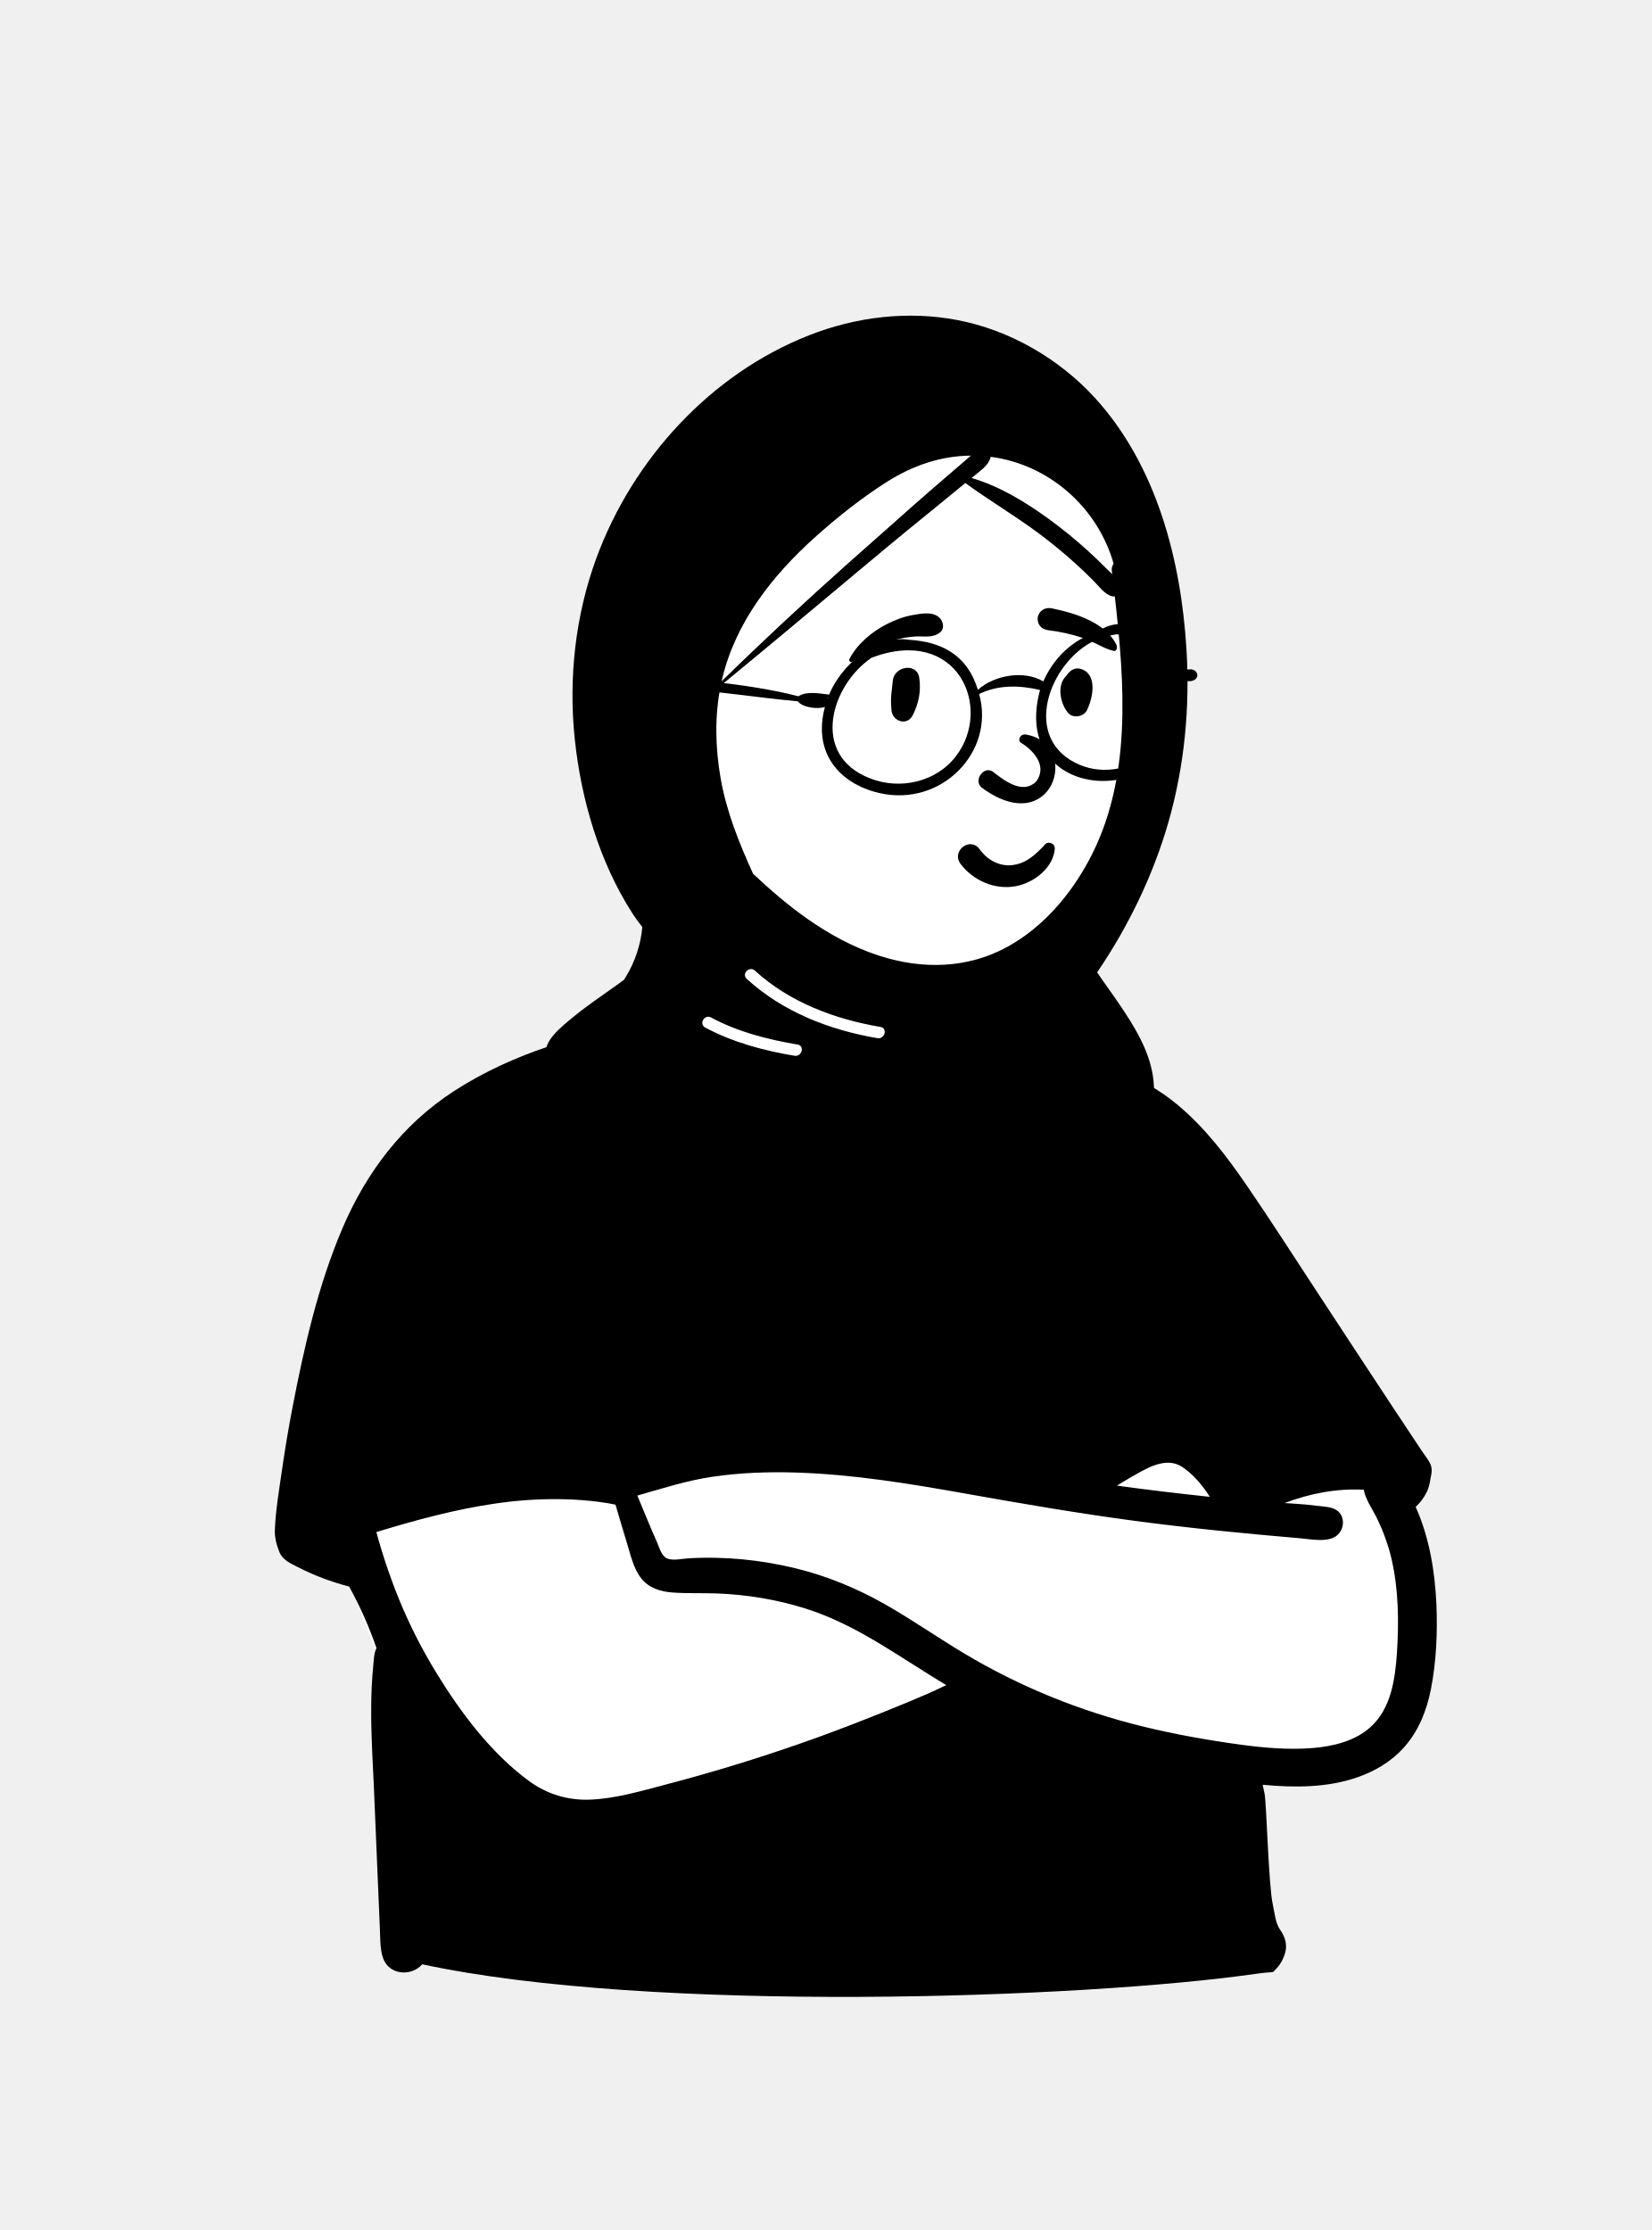
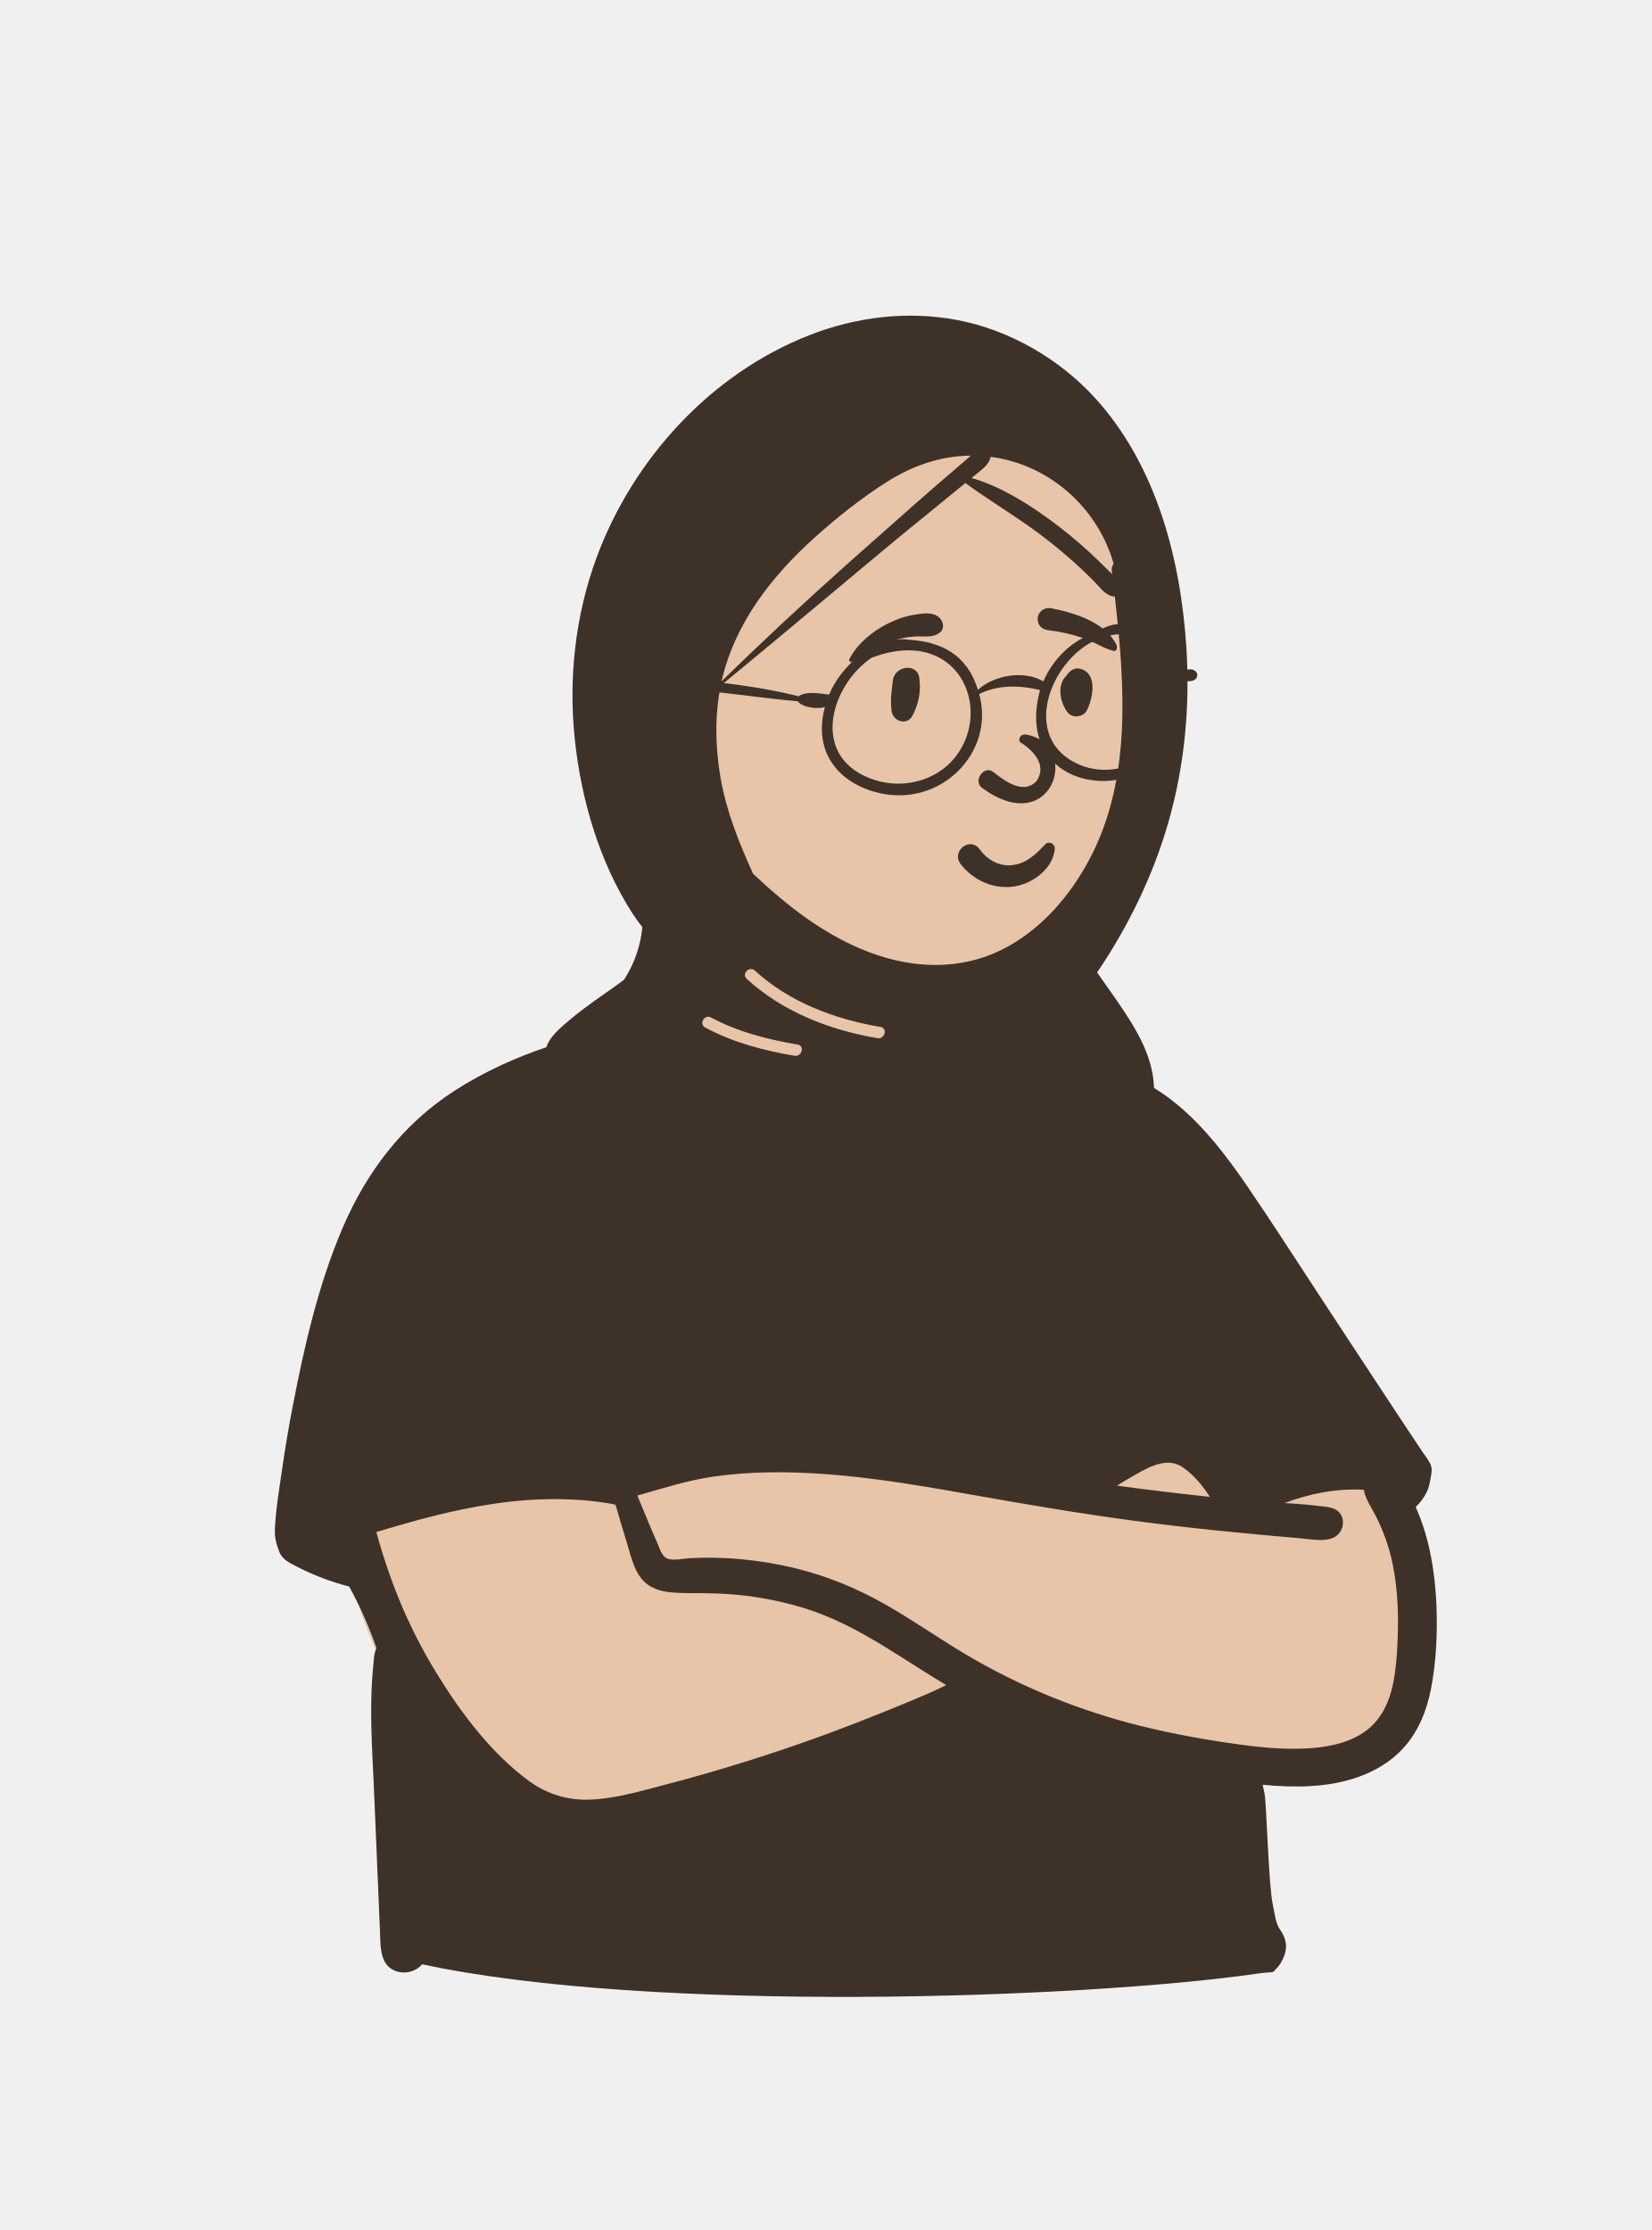
<svg xmlns="http://www.w3.org/2000/svg" width="240px" height="324px" viewBox="0 0 240 324" version="1.1">
  <g id="Introduction" stroke="none" stroke-width="1" fill="none" fill-rule="evenodd">
    <g id="variations" transform="translate(-126, -1730)">
      <g id="images" transform="translate(126, 110)">
        <g id="a-person/bust" transform="translate(0, 1620)">
          <g id="body/Tee-Arms-Crossed" transform="translate(31.05634, 135.0528)" fill-rule="evenodd">
-             <path d="M139.423,46.07 C137.588,45.415 135.82,44.659 134.208,43.548 C129.564,40.089 126.536,34.885 123.674,29.954 C119.644,22.782 116.773,15.14 114.788,7.168 C113.935,3.743 113.645,-0.228 111.707,-3.265 C107.315,-9.624 94.434,-8.8 87.594,-7.684 C83.014,-6.873 82.067,-1.745 81.027,2.049 C80.161,5.202 79.594,8.39 79.118,11.622 C77.985,12.366 76.707,12.971 75.488,13.498 C62.208,17.572 59.874,25.124 54.802,36.79 C46.235,53.747 22.988,60.386 19.476,80.454 C17.214,93.702 23.648,106.166 30.281,117.18 C36.458,129.21 45.082,134.984 58.817,132.142 C71.699,129.251 84.079,124.415 96.734,120.678 C102.864,119.171 108.984,115.249 115.431,116.617 C128.717,119.602 142.367,121.005 155.983,120.617 C175.099,121.391 175.096,103.036 173.134,88.822 C171.76,66.702 160.607,52.498 139.423,46.07 L139.423,46.07 Z" id="🎨-Background" fill="#FFFFFF" />
-             <path d="M140.701,78.077 C142.298,79.134 143.641,80.736 144.72,82.423 C140.217,81.954 135.723,81.414 131.238,80.799 C131.825,80.423 132.418,80.056 133.024,79.71 C135.235,78.463 138.231,76.444 140.701,78.077 Z M65.894,91.392 C65.069,91.069 64.75,89.811 64.428,89.089 C63.42,86.827 62.5,84.527 61.543,82.243 C65.177,81.206 68.712,80.056 72.477,79.504 C76.525,78.91 80.634,78.766 84.72,78.9 C92.996,79.17 101.195,80.523 109.332,81.974 C117.459,83.423 125.586,84.816 133.77,85.908 C141.788,86.979 149.832,87.762 157.891,88.45 C159.456,88.584 162.067,89.147 163.326,87.914 C164.323,86.938 164.355,85.138 163.108,84.344 C162.331,83.849 161.205,83.842 160.317,83.728 C159.199,83.584 158.077,83.488 156.952,83.414 C156.494,83.383 156.035,83.355 155.577,83.328 C159.257,81.94 163.1,81.183 167.089,81.394 C167.315,82.765 168.331,84.175 168.887,85.306 C169.859,87.28 170.616,89.278 171.113,91.424 C172.152,95.911 172.197,100.567 171.904,105.143 C171.634,108.959 171.055,113.179 168.064,115.881 C165.799,117.927 162.603,118.684 159.638,118.923 C156.192,119.199 152.693,118.904 149.277,118.442 C144.484,117.794 139.669,116.936 134.971,115.787 C125.872,113.562 117.15,110.022 109.103,105.222 C105.178,102.881 101.434,100.247 97.456,97.996 C93.402,95.701 89.089,93.921 84.56,92.815 C79.491,91.578 74.193,91.05 68.983,91.356 C68.079,91.408 66.773,91.736 65.894,91.392 Z M60.02,89.095 C60.553,90.824 60.96,92.798 62.097,94.251 C63.223,95.691 64.922,96.199 66.682,96.327 C68.804,96.481 70.951,96.382 73.077,96.462 C77.439,96.624 81.741,97.332 85.91,98.632 C89.796,99.844 93.403,101.734 96.878,103.83 C100.09,105.769 103.209,107.851 106.423,109.784 C105.568,110.176 104.722,110.601 103.872,110.97 C102.088,111.745 100.294,112.492 98.491,113.221 C94.937,114.659 91.367,116.061 87.761,117.364 C80.489,119.991 73.099,122.286 65.619,124.241 C62.051,125.173 58.433,126.262 54.727,126.417 C51.44,126.555 48.396,125.625 45.745,123.671 C40.248,119.616 35.874,113.764 32.338,107.991 C30.238,104.562 28.404,100.958 26.888,97.232 C26.121,95.348 25.426,93.435 24.8,91.499 C24.506,90.59 24.228,89.677 23.964,88.758 C23.848,88.355 23.737,87.95 23.627,87.544 C29.248,85.828 34.937,84.279 40.759,83.419 C43.867,82.96 47.017,82.727 50.159,82.761 C51.719,82.778 53.278,82.862 54.83,83.023 C55.665,83.11 56.496,83.222 57.325,83.36 C57.667,83.417 58.019,83.501 58.371,83.563 C58.91,85.41 59.454,87.256 60.02,89.095 Z M176.226,81.75 C176.529,81.137 176.657,80.534 176.766,79.866 C176.848,79.357 177.068,78.64 176.876,77.979 C176.66,77.239 176.073,76.577 175.652,75.945 C175.186,75.247 174.721,74.549 174.257,73.85 C173.328,72.453 172.401,71.054 171.476,69.655 C167.697,63.94 163.944,58.208 160.184,52.48 C156.849,47.397 153.569,42.268 150.131,37.253 C147.192,32.965 143.988,28.747 139.965,25.412 C134.878,21.195 128.82,19.209 122.493,17.659 C121.802,16.941 120.879,16.55 119.892,16.629 C118.498,15.048 117.39,13.943 116.888,11.932 C116.648,10.968 116.723,8.261 115.785,7.691 C114.671,7.014 114.089,7.911 113.782,8.921 C112.754,12.3 113.934,16.844 116.649,20.229 C115.505,24.184 113.989,29.804 111.283,32.972 C108.386,36.364 104.38,37.42 100.058,37.49 C91.814,37.622 83.58,34.558 77.292,29.246 C75.381,27.632 73.606,25.829 72,23.911 C70.796,22.472 69.371,20.252 68.429,18.574 C68.429,17.92 67.657,17.236 75.515,16.708 C83.373,16.179 83.968,5.416 84.143,3.951 C84.285,2.762 84.889,0.915 84.051,-0.055 C83.695,-0.466 82.966,-0.533 82.515,-0.253 C81.665,0.275 81.385,1.626 81.118,2.543 C80.744,3.828 79.52,11.801 77.201,12.724 C76.115,13.157 74.87,13.165 73.722,13.244 C72.303,13.344 70.882,13.416 69.47,13.581 C68.949,13.642 68.38,13.811 67.866,13.816 C67.532,13.819 67.187,13.656 66.864,13.542 C65.773,13.156 64.682,13.446 63.559,13.597 C53.621,14.933 43.389,17.982 34.913,23.468 C27.443,28.304 22.179,35.259 18.706,43.39 C15.163,51.688 13.131,60.661 11.429,69.495 C10.859,72.454 10.361,75.428 9.933,78.411 C9.52,81.294 9.003,84.242 8.879,87.154 C8.83,88.306 9.105,89.377 9.529,90.429 C10.006,91.614 11.133,92.081 12.215,92.634 C14.589,93.849 17.093,94.791 19.673,95.458 C21.25,98.327 22.576,101.308 23.642,104.401 C23.247,105.185 23.239,106.356 23.162,107.118 C22.974,109.015 22.893,110.922 22.876,112.828 C22.842,116.648 23.072,120.465 23.252,124.279 C23.434,128.148 24.041,143.411 24.14,145.275 C24.217,146.723 24.113,148.748 24.876,150.034 C26.048,152.01 28.939,151.943 30.279,150.341 C63.559,157.498 126.115,155.342 151.31,151.741 C154.588,151.273 153.558,151.793 154.392,150.964 C155.018,150.342 155.55,149.277 155.723,148.42 C155.954,147.277 155.581,146.243 154.927,145.318 C154.239,144.346 154.114,142.771 153.859,141.615 C153.254,138.882 152.954,126.88 152.672,125.55 C152.584,125.135 152.499,124.697 152.396,124.259 C157.018,124.697 161.833,124.697 166.23,123.15 C168.723,122.274 171.048,120.896 172.838,118.93 C175.005,116.548 176.211,113.55 176.831,110.421 C177.631,106.387 177.801,102.207 177.644,98.105 C177.425,93.258 176.622,88.342 174.627,83.891 C175.283,83.282 175.834,82.546 176.226,81.75 Z" id="🖍-Ink" fill="#000000" />
+             <path d="M139.423,46.07 C137.588,45.415 135.82,44.659 134.208,43.548 C129.564,40.089 126.536,34.885 123.674,29.954 C119.644,22.782 116.773,15.14 114.788,7.168 C113.935,3.743 113.645,-0.228 111.707,-3.265 C107.315,-9.624 94.434,-8.8 87.594,-7.684 C83.014,-6.873 82.067,-1.745 81.027,2.049 C80.161,5.202 79.594,8.39 79.118,11.622 C77.985,12.366 76.707,12.971 75.488,13.498 C62.208,17.572 59.874,25.124 54.802,36.79 C46.235,53.747 22.988,60.386 19.476,80.454 C17.214,93.702 23.648,106.166 30.281,117.18 C36.458,129.21 45.082,134.984 58.817,132.142 C71.699,129.251 84.079,124.415 96.734,120.678 C102.864,119.171 108.984,115.249 115.431,116.617 C128.717,119.602 142.367,121.005 155.983,120.617 C175.099,121.391 175.096,103.036 173.134,88.822 C171.76,66.702 160.607,52.498 139.423,46.07 L139.423,46.07 Z" id="🎨-Background" fill="#e8c4a8" />
+             <path d="M140.701,78.077 C142.298,79.134 143.641,80.736 144.72,82.423 C140.217,81.954 135.723,81.414 131.238,80.799 C131.825,80.423 132.418,80.056 133.024,79.71 C135.235,78.463 138.231,76.444 140.701,78.077 Z M65.894,91.392 C65.069,91.069 64.75,89.811 64.428,89.089 C63.42,86.827 62.5,84.527 61.543,82.243 C65.177,81.206 68.712,80.056 72.477,79.504 C76.525,78.91 80.634,78.766 84.72,78.9 C92.996,79.17 101.195,80.523 109.332,81.974 C117.459,83.423 125.586,84.816 133.77,85.908 C141.788,86.979 149.832,87.762 157.891,88.45 C159.456,88.584 162.067,89.147 163.326,87.914 C164.323,86.938 164.355,85.138 163.108,84.344 C162.331,83.849 161.205,83.842 160.317,83.728 C159.199,83.584 158.077,83.488 156.952,83.414 C156.494,83.383 156.035,83.355 155.577,83.328 C159.257,81.94 163.1,81.183 167.089,81.394 C167.315,82.765 168.331,84.175 168.887,85.306 C169.859,87.28 170.616,89.278 171.113,91.424 C172.152,95.911 172.197,100.567 171.904,105.143 C171.634,108.959 171.055,113.179 168.064,115.881 C165.799,117.927 162.603,118.684 159.638,118.923 C156.192,119.199 152.693,118.904 149.277,118.442 C144.484,117.794 139.669,116.936 134.971,115.787 C125.872,113.562 117.15,110.022 109.103,105.222 C105.178,102.881 101.434,100.247 97.456,97.996 C93.402,95.701 89.089,93.921 84.56,92.815 C79.491,91.578 74.193,91.05 68.983,91.356 C68.079,91.408 66.773,91.736 65.894,91.392 Z M60.02,89.095 C60.553,90.824 60.96,92.798 62.097,94.251 C63.223,95.691 64.922,96.199 66.682,96.327 C68.804,96.481 70.951,96.382 73.077,96.462 C77.439,96.624 81.741,97.332 85.91,98.632 C89.796,99.844 93.403,101.734 96.878,103.83 C100.09,105.769 103.209,107.851 106.423,109.784 C105.568,110.176 104.722,110.601 103.872,110.97 C102.088,111.745 100.294,112.492 98.491,113.221 C94.937,114.659 91.367,116.061 87.761,117.364 C80.489,119.991 73.099,122.286 65.619,124.241 C62.051,125.173 58.433,126.262 54.727,126.417 C51.44,126.555 48.396,125.625 45.745,123.671 C40.248,119.616 35.874,113.764 32.338,107.991 C30.238,104.562 28.404,100.958 26.888,97.232 C26.121,95.348 25.426,93.435 24.8,91.499 C24.506,90.59 24.228,89.677 23.964,88.758 C23.848,88.355 23.737,87.95 23.627,87.544 C29.248,85.828 34.937,84.279 40.759,83.419 C43.867,82.96 47.017,82.727 50.159,82.761 C51.719,82.778 53.278,82.862 54.83,83.023 C55.665,83.11 56.496,83.222 57.325,83.36 C57.667,83.417 58.019,83.501 58.371,83.563 C58.91,85.41 59.454,87.256 60.02,89.095 Z M176.226,81.75 C176.529,81.137 176.657,80.534 176.766,79.866 C176.848,79.357 177.068,78.64 176.876,77.979 C176.66,77.239 176.073,76.577 175.652,75.945 C175.186,75.247 174.721,74.549 174.257,73.85 C173.328,72.453 172.401,71.054 171.476,69.655 C167.697,63.94 163.944,58.208 160.184,52.48 C156.849,47.397 153.569,42.268 150.131,37.253 C147.192,32.965 143.988,28.747 139.965,25.412 C134.878,21.195 128.82,19.209 122.493,17.659 C121.802,16.941 120.879,16.55 119.892,16.629 C118.498,15.048 117.39,13.943 116.888,11.932 C116.648,10.968 116.723,8.261 115.785,7.691 C114.671,7.014 114.089,7.911 113.782,8.921 C112.754,12.3 113.934,16.844 116.649,20.229 C115.505,24.184 113.989,29.804 111.283,32.972 C108.386,36.364 104.38,37.42 100.058,37.49 C91.814,37.622 83.58,34.558 77.292,29.246 C75.381,27.632 73.606,25.829 72,23.911 C70.796,22.472 69.371,20.252 68.429,18.574 C68.429,17.92 67.657,17.236 75.515,16.708 C83.373,16.179 83.968,5.416 84.143,3.951 C84.285,2.762 84.889,0.915 84.051,-0.055 C83.695,-0.466 82.966,-0.533 82.515,-0.253 C81.665,0.275 81.385,1.626 81.118,2.543 C80.744,3.828 79.52,11.801 77.201,12.724 C76.115,13.157 74.87,13.165 73.722,13.244 C72.303,13.344 70.882,13.416 69.47,13.581 C68.949,13.642 68.38,13.811 67.866,13.816 C67.532,13.819 67.187,13.656 66.864,13.542 C65.773,13.156 64.682,13.446 63.559,13.597 C53.621,14.933 43.389,17.982 34.913,23.468 C27.443,28.304 22.179,35.259 18.706,43.39 C15.163,51.688 13.131,60.661 11.429,69.495 C10.859,72.454 10.361,75.428 9.933,78.411 C9.52,81.294 9.003,84.242 8.879,87.154 C8.83,88.306 9.105,89.377 9.529,90.429 C10.006,91.614 11.133,92.081 12.215,92.634 C14.589,93.849 17.093,94.791 19.673,95.458 C21.25,98.327 22.576,101.308 23.642,104.401 C23.247,105.185 23.239,106.356 23.162,107.118 C22.974,109.015 22.893,110.922 22.876,112.828 C22.842,116.648 23.072,120.465 23.252,124.279 C23.434,128.148 24.041,143.411 24.14,145.275 C24.217,146.723 24.113,148.748 24.876,150.034 C26.048,152.01 28.939,151.943 30.279,150.341 C63.559,157.498 126.115,155.342 151.31,151.741 C154.588,151.273 153.558,151.793 154.392,150.964 C155.018,150.342 155.55,149.277 155.723,148.42 C155.954,147.277 155.581,146.243 154.927,145.318 C154.239,144.346 154.114,142.771 153.859,141.615 C153.254,138.882 152.954,126.88 152.672,125.55 C152.584,125.135 152.499,124.697 152.396,124.259 C157.018,124.697 161.833,124.697 166.23,123.15 C168.723,122.274 171.048,120.896 172.838,118.93 C175.005,116.548 176.211,113.55 176.831,110.421 C177.631,106.387 177.801,102.207 177.644,98.105 C177.425,93.258 176.622,88.342 174.627,83.891 C175.283,83.282 175.834,82.546 176.226,81.75 Z" id="🖍-Ink" fill="#3e3128" />
          </g>
          <g id="head/Hijab" transform="translate(78.59155, 38.04305)" fill-rule="evenodd">
-             <path d="M54.989,22.228 C86.788,23.236 88.706,38.345 88.706,63.685 C88.706,89.025 72.21,104.993 66.136,107.781 C60.062,110.569 44.068,122.545 29.635,117.026 C15.202,111.507 19.381,88.191 19.381,78.172 C19.381,68.154 23.191,21.221 54.989,22.228 Z" id="Path-2" fill="#FFFFFF" />
-             <path d="M67.889,99.459 C62.05,102.72 55.363,102.847 49.082,100.794 C45.315,99.567 41.861,97.669 38.629,95.399 C35.817,93.422 33.307,91.231 30.82,88.904 C28.773,84.387 26.95,79.879 26.096,74.965 C25.331,70.554 25.23,65.974 26.117,61.572 C32.68,56.172 39.201,50.728 45.715,45.267 C49.031,42.485 52.357,39.719 55.722,36.996 C57.431,35.614 59.124,34.211 60.827,32.822 C61.108,32.594 61.387,32.366 61.668,32.137 C65.183,34.711 68.952,36.918 72.442,39.535 C74.269,40.906 76.046,42.367 77.738,43.903 C78.626,44.708 79.492,45.539 80.337,46.391 C81.11,47.169 81.856,48.284 82.953,48.578 C83.103,48.618 83.244,48.627 83.377,48.608 C84.843,61.449 85.885,75.316 79.604,86.978 C76.864,92.066 72.979,96.614 67.889,99.459 Z M29.901,104.178 C29.097,103.441 30.296,102.249 31.096,102.983 C36.126,107.591 42.701,110.034 49.342,111.165 C50.414,111.348 49.957,112.977 48.893,112.795 C41.959,111.615 35.144,108.982 29.901,104.178 Z M23.866,111.249 C22.906,110.734 23.761,109.275 24.719,109.789 C28.638,111.892 32.935,112.984 37.295,113.722 C38.367,113.903 37.909,115.532 36.846,115.352 C32.338,114.589 27.915,113.422 23.866,111.249 Z M39.814,40.019 C43.065,37.1 46.56,34.322 50.251,31.979 C53.986,29.607 58.065,28.189 62.474,28.155 C62.166,28.403 61.872,28.677 61.574,28.933 C60.742,29.645 59.912,30.362 59.081,31.076 C57.421,32.507 55.756,33.936 54.117,35.39 C50.888,38.256 47.65,41.107 44.428,43.979 C38.236,49.5 32.177,55.14 26.248,60.944 C26.28,60.803 26.314,60.661 26.348,60.52 C28.31,52.319 33.649,45.554 39.814,40.019 Z M65.301,28.513 C65.322,28.449 65.337,28.388 65.346,28.329 C73.807,29.432 80.874,35.66 83.21,43.861 C83.008,44.144 82.896,44.48 82.938,44.837 C82.959,45.017 82.98,45.199 83.001,45.378 C82.712,45.091 82.414,44.822 82.161,44.567 C81.317,43.713 80.453,42.882 79.566,42.073 C77.751,40.418 75.867,38.871 73.881,37.427 C70.427,34.917 66.687,32.609 62.569,31.404 C62.84,31.182 63.111,30.96 63.383,30.74 C64.196,30.078 64.951,29.533 65.301,28.513 Z M80.47,19.744 C75.275,14.065 68.081,9.905 60.506,8.46 C53.272,7.077 45.782,7.988 38.948,10.675 C24.647,16.297 13.363,28.659 8.079,42.984 C4.999,51.33 3.989,60.479 4.915,69.314 C5.836,78.108 8.483,87.19 13.3,94.672 C13.741,95.357 14.225,96.014 14.732,96.65 C14.506,99.233 13.644,101.764 12.288,103.967 C12.215,104.085 12.138,104.201 12.062,104.317 C10.673,105.357 9.232,106.333 7.826,107.341 C6.607,108.215 5.401,109.111 4.255,110.078 C3.173,110.991 1.916,112.008 1.184,113.241 C0.584,114.25 0.339,115.623 1.158,116.586 C2.145,117.746 3.818,117.337 5.155,117.337 C5.27,117.337 5.384,117.34 5.498,117.341 C5.9,117.593 6.314,117.822 6.715,118.034 C10.765,120.182 14.829,122.306 18.898,124.419 C27.003,128.631 35.073,133.013 43.344,136.891 C47.177,138.69 51.28,140.262 55.572,140.256 C59.599,140.249 63.239,138.649 66.383,136.217 C69.966,133.446 72.962,129.927 75.869,126.478 C77.031,125.097 78.169,123.701 79.287,122.284 C81.434,121.568 83.563,121.359 85.477,122.741 C87.013,123.851 89.037,122.342 89.073,120.676 C89.086,120.085 89.061,119.501 88.997,118.926 C88.613,115.375 86.876,112.163 84.919,109.183 C83.851,107.553 82.725,105.953 81.592,104.368 C81.326,103.994 81.064,103.62 80.81,103.24 C85.359,96.54 88.967,89.111 91.186,81.348 C93.516,73.179 94.308,64.708 93.789,56.244 C92.99,43.271 89.432,29.542 80.47,19.744 Z" id="🖍-Ink" fill="#000000" />
+             <path d="M54.989,22.228 C86.788,23.236 88.706,38.345 88.706,63.685 C88.706,89.025 72.21,104.993 66.136,107.781 C60.062,110.569 44.068,122.545 29.635,117.026 C15.202,111.507 19.381,88.191 19.381,78.172 C19.381,68.154 23.191,21.221 54.989,22.228 Z" id="Path-2" fill="#e8c4a8" />
+             <path d="M67.889,99.459 C62.05,102.72 55.363,102.847 49.082,100.794 C45.315,99.567 41.861,97.669 38.629,95.399 C35.817,93.422 33.307,91.231 30.82,88.904 C28.773,84.387 26.95,79.879 26.096,74.965 C25.331,70.554 25.23,65.974 26.117,61.572 C32.68,56.172 39.201,50.728 45.715,45.267 C49.031,42.485 52.357,39.719 55.722,36.996 C57.431,35.614 59.124,34.211 60.827,32.822 C61.108,32.594 61.387,32.366 61.668,32.137 C65.183,34.711 68.952,36.918 72.442,39.535 C74.269,40.906 76.046,42.367 77.738,43.903 C78.626,44.708 79.492,45.539 80.337,46.391 C81.11,47.169 81.856,48.284 82.953,48.578 C83.103,48.618 83.244,48.627 83.377,48.608 C84.843,61.449 85.885,75.316 79.604,86.978 C76.864,92.066 72.979,96.614 67.889,99.459 Z M29.901,104.178 C29.097,103.441 30.296,102.249 31.096,102.983 C36.126,107.591 42.701,110.034 49.342,111.165 C50.414,111.348 49.957,112.977 48.893,112.795 C41.959,111.615 35.144,108.982 29.901,104.178 Z M23.866,111.249 C22.906,110.734 23.761,109.275 24.719,109.789 C28.638,111.892 32.935,112.984 37.295,113.722 C38.367,113.903 37.909,115.532 36.846,115.352 C32.338,114.589 27.915,113.422 23.866,111.249 Z M39.814,40.019 C43.065,37.1 46.56,34.322 50.251,31.979 C53.986,29.607 58.065,28.189 62.474,28.155 C62.166,28.403 61.872,28.677 61.574,28.933 C60.742,29.645 59.912,30.362 59.081,31.076 C57.421,32.507 55.756,33.936 54.117,35.39 C50.888,38.256 47.65,41.107 44.428,43.979 C38.236,49.5 32.177,55.14 26.248,60.944 C26.28,60.803 26.314,60.661 26.348,60.52 C28.31,52.319 33.649,45.554 39.814,40.019 Z M65.301,28.513 C65.322,28.449 65.337,28.388 65.346,28.329 C73.807,29.432 80.874,35.66 83.21,43.861 C83.008,44.144 82.896,44.48 82.938,44.837 C82.959,45.017 82.98,45.199 83.001,45.378 C82.712,45.091 82.414,44.822 82.161,44.567 C81.317,43.713 80.453,42.882 79.566,42.073 C77.751,40.418 75.867,38.871 73.881,37.427 C70.427,34.917 66.687,32.609 62.569,31.404 C62.84,31.182 63.111,30.96 63.383,30.74 C64.196,30.078 64.951,29.533 65.301,28.513 Z M80.47,19.744 C75.275,14.065 68.081,9.905 60.506,8.46 C53.272,7.077 45.782,7.988 38.948,10.675 C24.647,16.297 13.363,28.659 8.079,42.984 C4.999,51.33 3.989,60.479 4.915,69.314 C5.836,78.108 8.483,87.19 13.3,94.672 C13.741,95.357 14.225,96.014 14.732,96.65 C14.506,99.233 13.644,101.764 12.288,103.967 C12.215,104.085 12.138,104.201 12.062,104.317 C10.673,105.357 9.232,106.333 7.826,107.341 C6.607,108.215 5.401,109.111 4.255,110.078 C3.173,110.991 1.916,112.008 1.184,113.241 C0.584,114.25 0.339,115.623 1.158,116.586 C2.145,117.746 3.818,117.337 5.155,117.337 C5.27,117.337 5.384,117.34 5.498,117.341 C5.9,117.593 6.314,117.822 6.715,118.034 C10.765,120.182 14.829,122.306 18.898,124.419 C27.003,128.631 35.073,133.013 43.344,136.891 C47.177,138.69 51.28,140.262 55.572,140.256 C59.599,140.249 63.239,138.649 66.383,136.217 C69.966,133.446 72.962,129.927 75.869,126.478 C77.031,125.097 78.169,123.701 79.287,122.284 C81.434,121.568 83.563,121.359 85.477,122.741 C87.013,123.851 89.037,122.342 89.073,120.676 C89.086,120.085 89.061,119.501 88.997,118.926 C88.613,115.375 86.876,112.163 84.919,109.183 C83.851,107.553 82.725,105.953 81.592,104.368 C81.326,103.994 81.064,103.62 80.81,103.24 C85.359,96.54 88.967,89.111 91.186,81.348 C93.516,73.179 94.308,64.708 93.789,56.244 C92.99,43.271 89.432,29.542 80.47,19.744 Z" id="🖍-Ink" fill="#3e3128" />
          </g>
-           <g id="face/Smiling" transform="translate(112.1831, 77.35421)" fill="#000000" fill-rule="evenodd">
+           <g id="face/Smiling" transform="translate(112.1831, 77.35421)" fill="#3e3128" fill-rule="evenodd">
            <path d="M30.969,50.92 C29.549,50.34 28.282,49.373 27.355,48.138 C27.033,47.709 26.95,47.256 27.017,46.841 C27.093,46.375 27.369,45.952 27.745,45.669 C28.122,45.384 28.594,45.244 29.05,45.316 C29.447,45.378 29.841,45.595 30.154,46.045 L30.219,46.135 C30.77,46.881 31.487,47.492 32.305,47.886 C33.093,48.266 33.975,48.444 34.887,48.341 C36.624,48.144 37.822,47.204 39.095,45.928 C39.253,45.767 39.41,45.6 39.569,45.432 C39.669,45.278 39.808,45.18 39.963,45.128 C40.134,45.071 40.328,45.074 40.506,45.136 C40.677,45.196 40.83,45.309 40.933,45.46 C41.03,45.604 41.085,45.781 41.068,45.984 C40.951,47.307 40.26,48.488 39.278,49.415 C38.187,50.444 36.741,51.157 35.38,51.407 C33.881,51.682 32.353,51.485 30.969,50.92 L30.969,50.92 Z M36.088,30.512 C37.683,31.482 40.114,33.744 38.397,36.149 C36.377,38.27 33.469,35.838 32.035,34.739 C30.706,33.887 29.213,36.078 30.446,37.074 C40.803,44.745 45.006,30.766 36.894,29.371 C36.001,29.218 35.67,30.212 36.088,30.512 Z M17.527,21.589 C17.704,19.4 21.036,18.903 21.367,21.069 C21.664,23.009 21.315,24.791 20.441,26.538 C19.607,28.207 17.509,27.428 17.35,25.909 C17.137,23.872 17.418,22.95 17.527,21.589 Z M42.893,20.62 C43.358,20.011 44.028,19.595 44.832,19.83 C47.343,20.564 46.603,24.13 45.721,25.866 C45.242,26.809 43.693,27.048 42.993,26.218 C41.852,24.864 41.306,22.161 42.756,20.828 C42.796,20.759 42.839,20.69 42.893,20.62 Z M20.406,12.011 L20.803,11.942 C22.03,11.729 23.555,11.525 24.423,12.512 C24.884,13.036 25.042,14.008 24.423,14.509 C23.335,15.39 22.131,15.049 20.827,15.123 C19.752,15.185 18.719,15.363 17.683,15.659 C15.412,16.309 13.561,17.494 11.621,18.796 C11.366,18.967 11.107,18.641 11.228,18.403 C12.348,16.209 14.518,14.406 16.692,13.307 C17.853,12.721 19.122,12.234 20.406,12.011 Z M40.604,11.028 L40.908,11.09 C44.211,11.781 48.504,13.161 50.068,16.407 C50.128,16.866 50.065,16.965 50.013,17.029 L49.996,17.05 C49.954,17.105 49.92,17.181 49.722,17.243 C49.666,17.23 49.611,17.216 49.554,17.202 C48.837,17.014 48.27,16.755 47.721,16.486 L47.125,16.192 C46.434,15.853 45.737,15.527 44.998,15.286 C43.422,14.771 41.8,14.409 40.153,14.215 C39.797,14.173 39.453,14.053 39.182,13.846 C38.924,13.65 38.728,13.379 38.638,13.018 C38.522,12.551 38.555,12.198 38.806,11.777 C38.994,11.46 39.263,11.241 39.573,11.115 C39.888,10.987 40.247,10.957 40.604,11.028 Z" id="🖍-Ink" />
          </g>
          <g id="facial-hair/*-None" transform="translate(104.5775, 109.4794)" />
-           <g id="accessories/Glasses-2" transform="translate(88.52113, 88.97847)" fill="#000000" fill-rule="evenodd">
+           <g id="accessories/Glasses-2" transform="translate(88.52113, 88.97847)" fill="#3e3128" fill-rule="evenodd">
            <path d="M78.657,20.175 C76.092,22.826 71.81,23.587 68.398,22.165 C59.635,18.503 63.924,7.079 70.682,4.012 C71.526,3.801 72.654,3.302 73.682,3.188 C73.775,3.143 73.977,3.275 74.223,3.15 C81.674,3.982 83.371,15.554 78.657,20.175 M50.394,20.854 C47.517,24.671 42.169,25.849 37.799,24.074 C29.166,20.673 32.228,10.543 38.135,6.572 C50.611,1.882 55.764,13.815 50.394,20.854 M31.68,12.396 C31.672,12.392 31.664,12.39 31.656,12.386 C31.702,12.366 31.747,12.346 31.793,12.326 C31.778,12.364 31.762,12.403 31.747,12.441 C31.725,12.426 31.705,12.408 31.68,12.396 M84.596,8.27 C83.892,8.271 82.875,8.387 82.291,8.876 C80.854,4.025 75.546,-0.465 70.93,2.809 C67.296,3.978 64.598,6.572 63.065,10.02 C60.301,8.375 55.955,9.077 53.558,11.252 C51.989,6.063 48.125,4.246 43.527,3.978 C38.508,3.156 33.506,8.032 31.945,11.944 C30.647,11.796 28.708,11.383 27.487,12.184 C19.563,10.105 5.709,8.959 4.098,10.114 C2.95,10.555 2.32,13.265 3.924,13.412 C5.321,13.213 3.761,11.425 5.169,11.23 C12.674,10.765 19.96,12.277 27.385,12.911 C28.048,13.803 30.19,14.102 31.333,13.743 C29.533,20.379 33.418,24.893 39.24,26.246 C48.254,28.317 56.096,20.25 53.739,11.86 C56.47,10.501 59.611,10.559 62.585,11.275 C57.615,29.576 87.077,28.755 82.476,9.503 C85.538,11.027 86.203,8.577 84.596,8.27" id="🖍-Ink" />
          </g>
        </g>
      </g>
    </g>
  </g>
</svg>
